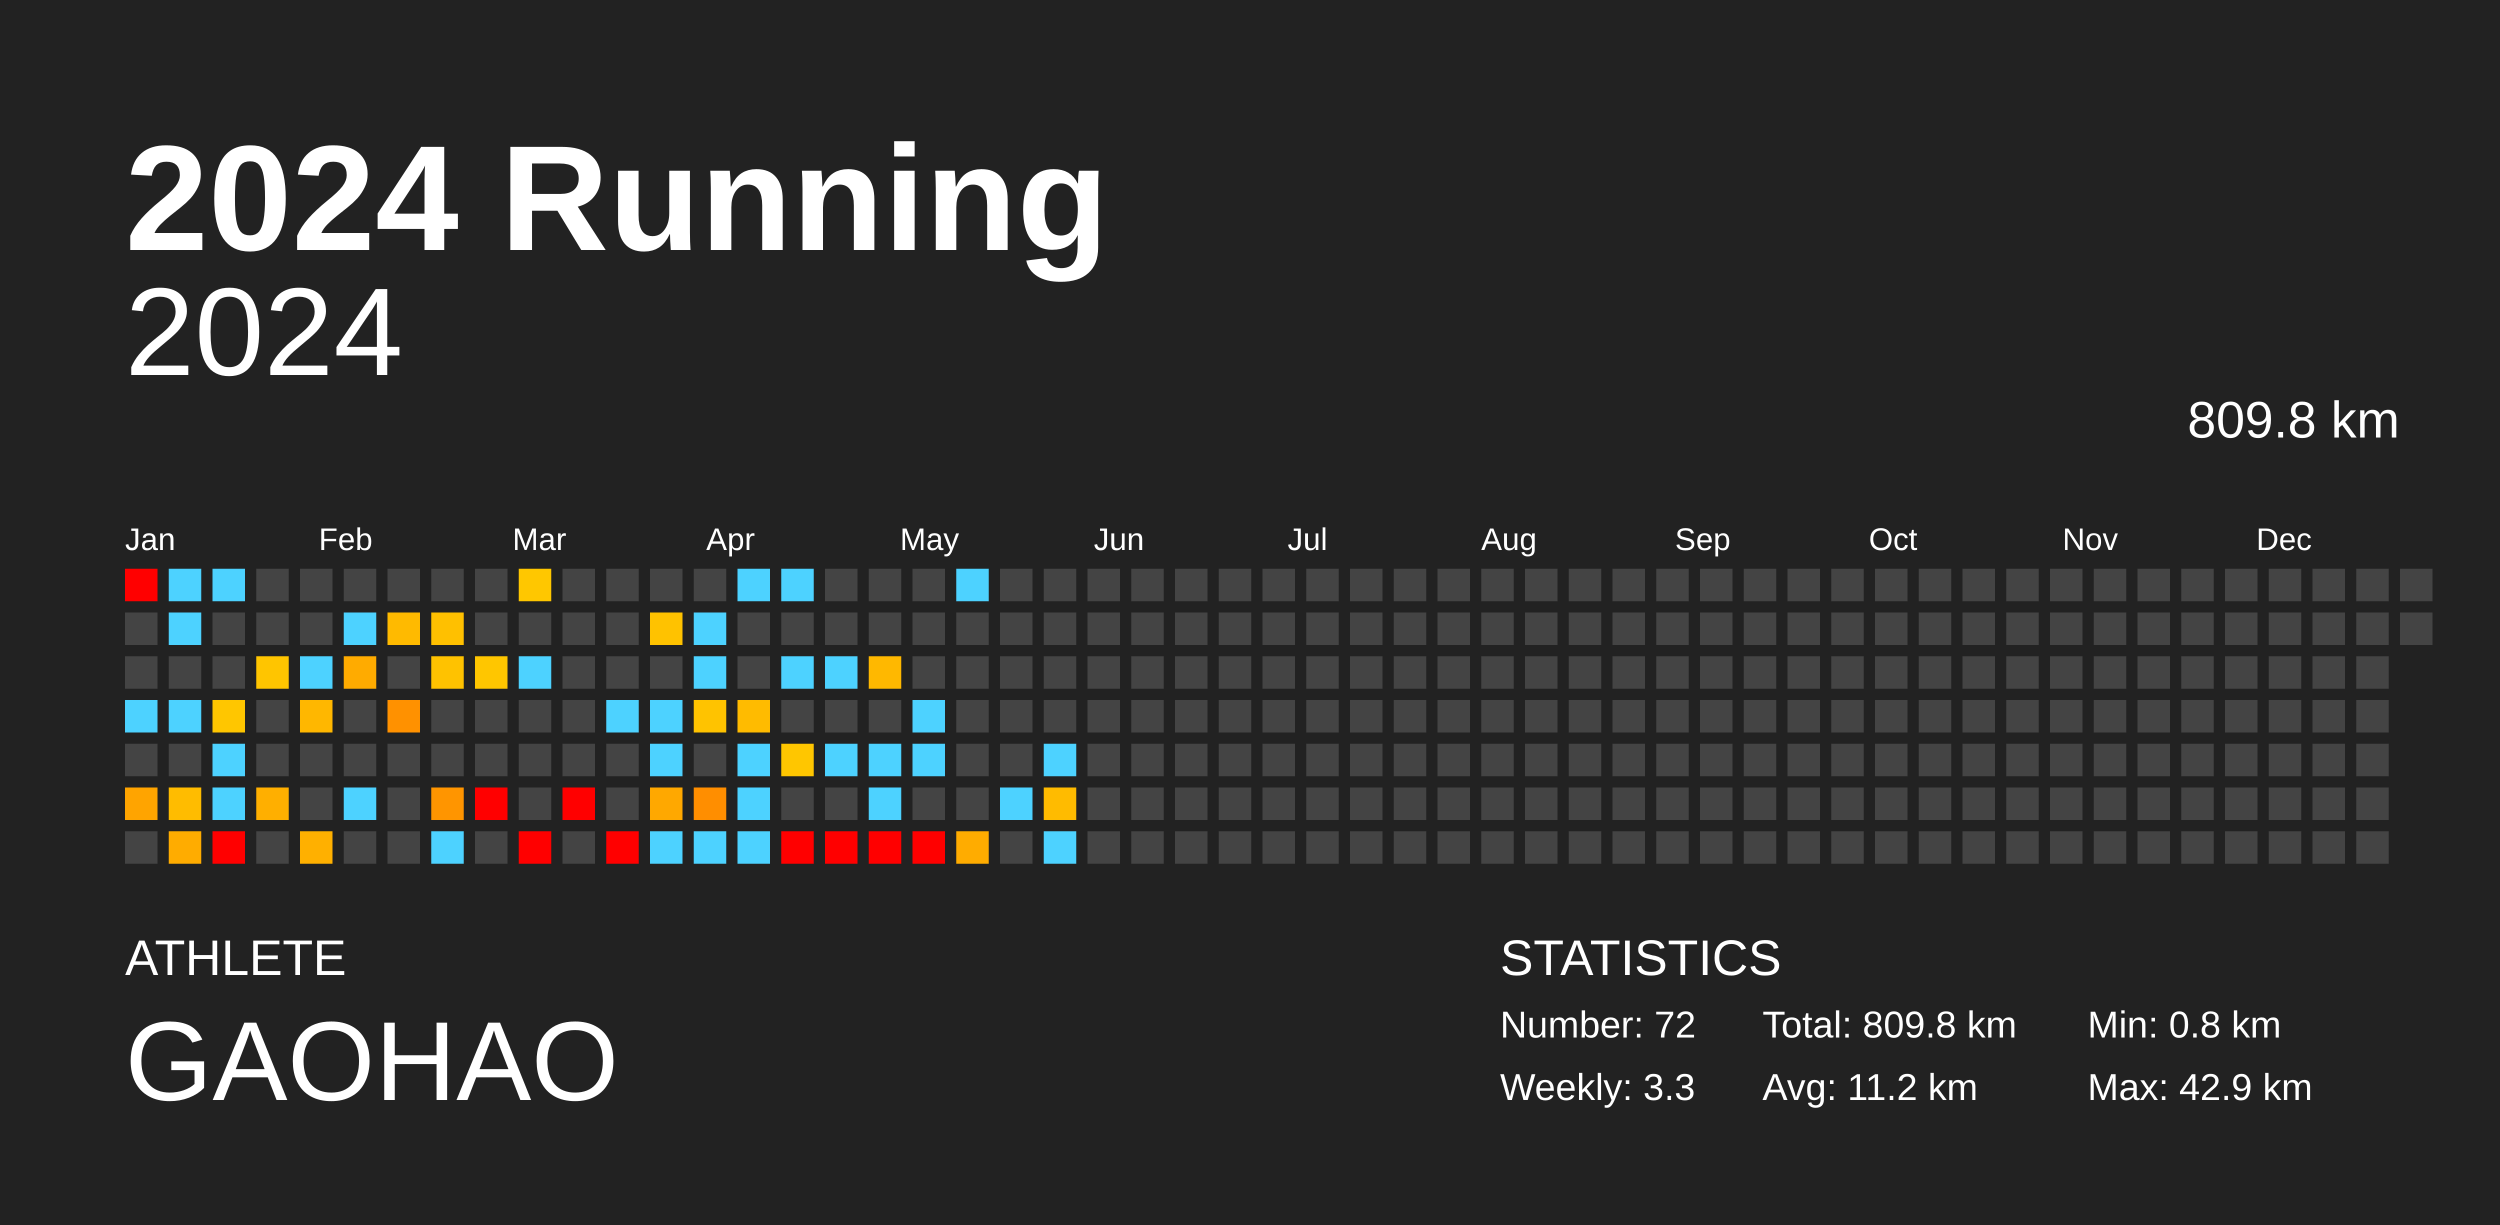
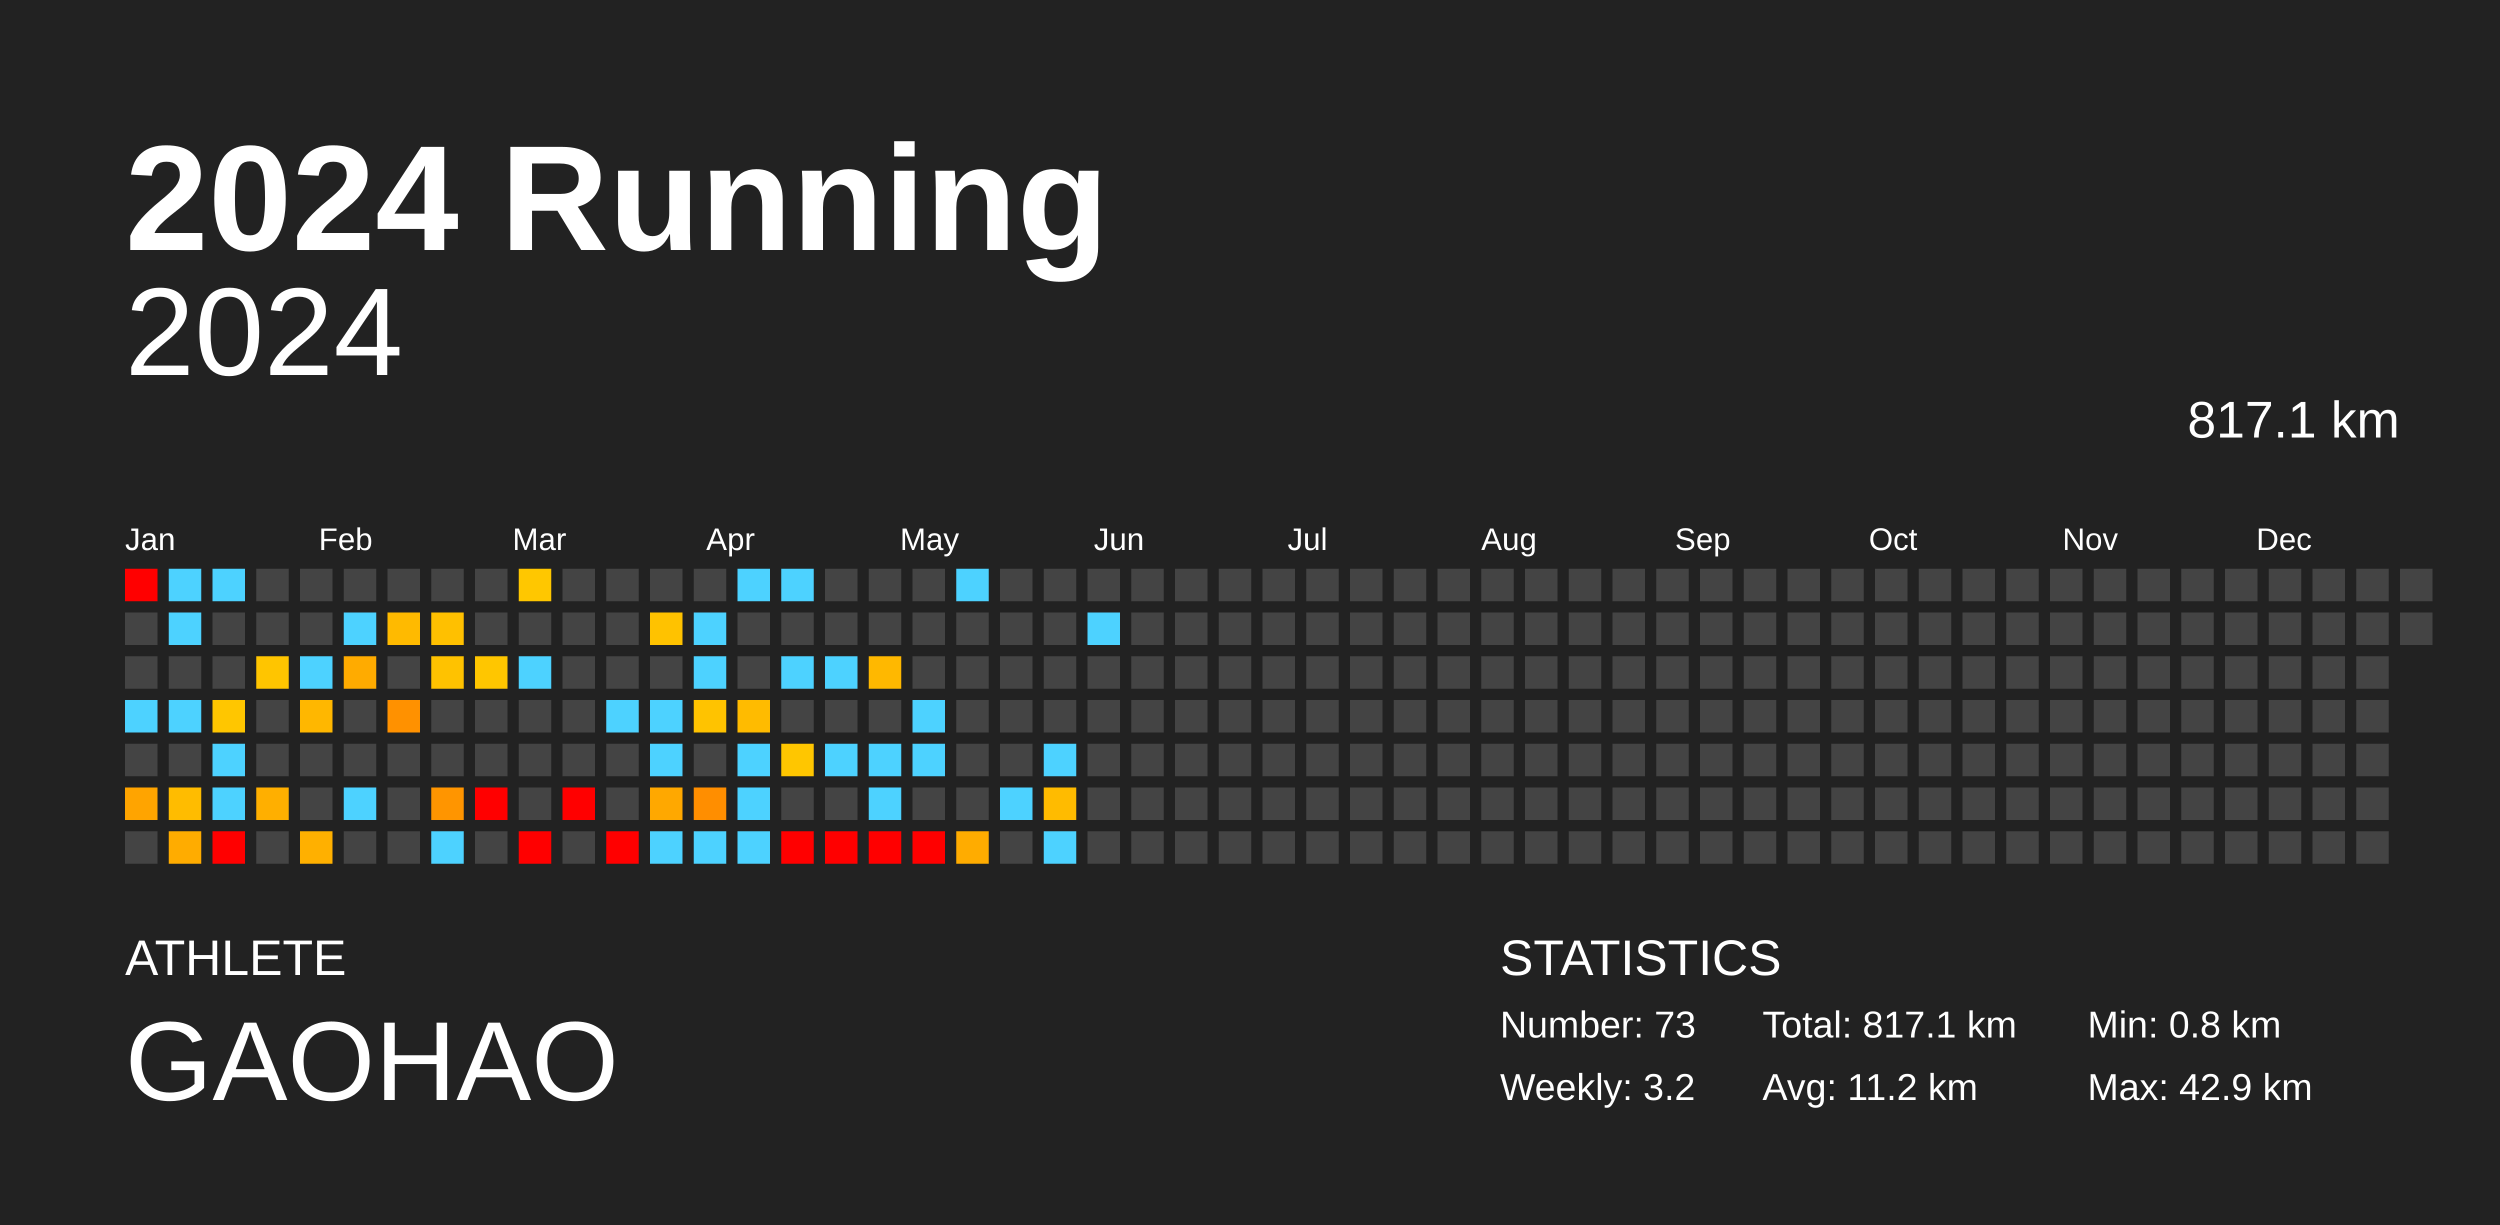
<svg xmlns="http://www.w3.org/2000/svg" baseProfile="full" height="98mm" version="1.1" viewBox="0,0,200,98" width="200mm">
  <defs />
  <rect fill="#222222" height="98" width="200" x="0" y="0" />
  <text fill="#FFFFFF" style="font-size:12px; font-family:Arial; font-weight:bold;" x="10" y="20">2024 Running</text>
  <text fill="#FFFFFF" style="font-size:4px; font-family:Arial" x="10" y="78">ATHLETE</text>
  <text fill="#FFFFFF" style="font-size:9px; font-family:Arial" x="10" y="88">GAOHAO</text>
  <text fill="#FFFFFF" style="font-size:4px; font-family:Arial" x="120" y="78">STATISTICS</text>
-   <text fill="#FFFFFF" style="font-size:3px; font-family:Arial" x="120" y="83">Number: 72</text>
-   <text fill="#FFFFFF" style="font-size:3px; font-family:Arial" x="120" y="88">Weekly: 3.3</text>
-   <text fill="#FFFFFF" style="font-size:3px; font-family:Arial" x="141" y="83">Total: 809.8 km</text>
+   <text fill="#FFFFFF" style="font-size:3px; font-family:Arial" x="120" y="83">Number: 73</text>
+   <text fill="#FFFFFF" style="font-size:3px; font-family:Arial" x="120" y="88">Weekly: 3.2</text>
+   <text fill="#FFFFFF" style="font-size:3px; font-family:Arial" x="141" y="83">Total: 817.1 km</text>
  <text fill="#FFFFFF" style="font-size:3px; font-family:Arial" x="141" y="88">Avg: 11.2 km</text>
  <text fill="#FFFFFF" style="font-size:3px; font-family:Arial" x="167" y="83">Min: 0.8 km</text>
  <text fill="#FFFFFF" style="font-size:3px; font-family:Arial" x="167" y="88">Max: 42.9 km</text>
  <text alignment-baseline="hanging" fill="#FFFFFF" style="font-size:10.0px; font-family:Arial;" x="10" y="30">2024</text>
-   <text alignment-baseline="hanging" fill="#FFFFFF" style="font-size:4.125px; font-family:Arial;" x="175" y="35">809.8 km</text>
+   <text alignment-baseline="hanging" fill="#FFFFFF" style="font-size:4.125px; font-family:Arial;" x="175" y="35">817.1 km</text>
  <text fill="#FFFFFF" style="font-size:2.5px; font-family:Arial" x="10.0" y="44">Jan</text>
  <text fill="#FFFFFF" style="font-size:2.5px; font-family:Arial" x="25.5" y="44">Feb</text>
  <text fill="#FFFFFF" style="font-size:2.5px; font-family:Arial" x="41.0" y="44">Mar</text>
  <text fill="#FFFFFF" style="font-size:2.5px; font-family:Arial" x="56.5" y="44">Apr</text>
  <text fill="#FFFFFF" style="font-size:2.5px; font-family:Arial" x="72.0" y="44">May</text>
  <text fill="#FFFFFF" style="font-size:2.5px; font-family:Arial" x="87.5" y="44">Jun</text>
  <text fill="#FFFFFF" style="font-size:2.5px; font-family:Arial" x="103.0" y="44">Jul</text>
  <text fill="#FFFFFF" style="font-size:2.5px; font-family:Arial" x="118.5" y="44">Aug</text>
  <text fill="#FFFFFF" style="font-size:2.5px; font-family:Arial" x="134.0" y="44">Sep</text>
  <text fill="#FFFFFF" style="font-size:2.5px; font-family:Arial" x="149.5" y="44">Oct</text>
  <text fill="#FFFFFF" style="font-size:2.5px; font-family:Arial" x="165.0" y="44">Nov</text>
  <text fill="#FFFFFF" style="font-size:2.5px; font-family:Arial" x="180.5" y="44">Dec</text>
  <rect fill="red" height="2.6" width="2.6" x="10.0" y="45.5" />
  <rect fill="#444444" height="2.6" width="2.6" x="10.0" y="49.0" />
  <rect fill="#444444" height="2.6" width="2.6" x="10.0" y="52.5" />
  <rect fill="#4dd2ff" height="2.6" width="2.6" x="10.0" y="56.0" />
  <rect fill="#444444" height="2.6" width="2.6" x="10.0" y="59.5" />
  <rect fill="#ffa400" height="2.6" width="2.6" x="10.0" y="63.0" />
  <rect fill="#444444" height="2.6" width="2.6" x="10.0" y="66.5" />
  <rect fill="#4dd2ff" height="2.6" width="2.6" x="13.5" y="45.5" />
  <rect fill="#4dd2ff" height="2.6" width="2.6" x="13.5" y="49.0" />
  <rect fill="#444444" height="2.6" width="2.6" x="13.5" y="52.5" />
  <rect fill="#4dd2ff" height="2.6" width="2.6" x="13.5" y="56.0" />
  <rect fill="#444444" height="2.6" width="2.6" x="13.5" y="59.5" />
  <rect fill="#ffbc00" height="2.6" width="2.6" x="13.5" y="63.0" />
  <rect fill="#ffac00" height="2.6" width="2.6" x="13.5" y="66.5" />
  <rect fill="#4dd2ff" height="2.6" width="2.6" x="17.0" y="45.5" />
  <rect fill="#444444" height="2.6" width="2.6" x="17.0" y="49.0" />
  <rect fill="#444444" height="2.6" width="2.6" x="17.0" y="52.5" />
  <rect fill="#ffc600" height="2.6" width="2.6" x="17.0" y="56.0" />
  <rect fill="#4dd2ff" height="2.6" width="2.6" x="17.0" y="59.5" />
  <rect fill="#4dd2ff" height="2.6" width="2.6" x="17.0" y="63.0" />
  <rect fill="red" height="2.6" width="2.6" x="17.0" y="66.5" />
  <rect fill="#444444" height="2.6" width="2.6" x="20.5" y="45.5" />
  <rect fill="#444444" height="2.6" width="2.6" x="20.5" y="49.0" />
  <rect fill="#ffc500" height="2.6" width="2.6" x="20.5" y="52.5" />
  <rect fill="#444444" height="2.6" width="2.6" x="20.5" y="56.0" />
  <rect fill="#444444" height="2.6" width="2.6" x="20.5" y="59.5" />
  <rect fill="#ffaf00" height="2.6" width="2.6" x="20.5" y="63.0" />
  <rect fill="#444444" height="2.6" width="2.6" x="20.5" y="66.5" />
  <rect fill="#444444" height="2.6" width="2.6" x="24.0" y="45.5" />
  <rect fill="#444444" height="2.6" width="2.6" x="24.0" y="49.0" />
  <rect fill="#4dd2ff" height="2.6" width="2.6" x="24.0" y="52.5" />
  <rect fill="#ffb700" height="2.6" width="2.6" x="24.0" y="56.0" />
  <rect fill="#444444" height="2.6" width="2.6" x="24.0" y="59.5" />
  <rect fill="#444444" height="2.6" width="2.6" x="24.0" y="63.0" />
  <rect fill="#ffb000" height="2.6" width="2.6" x="24.0" y="66.5" />
  <rect fill="#444444" height="2.6" width="2.6" x="27.5" y="45.5" />
  <rect fill="#4dd2ff" height="2.6" width="2.6" x="27.5" y="49.0" />
  <rect fill="#ffab00" height="2.6" width="2.6" x="27.5" y="52.5" />
  <rect fill="#444444" height="2.6" width="2.6" x="27.5" y="56.0" />
  <rect fill="#444444" height="2.6" width="2.6" x="27.5" y="59.5" />
  <rect fill="#4dd2ff" height="2.6" width="2.6" x="27.5" y="63.0" />
  <rect fill="#444444" height="2.6" width="2.6" x="27.5" y="66.5" />
  <rect fill="#444444" height="2.6" width="2.6" x="31.0" y="45.5" />
  <rect fill="#ffba00" height="2.6" width="2.6" x="31.0" y="49.0" />
  <rect fill="#444444" height="2.6" width="2.6" x="31.0" y="52.5" />
  <rect fill="#ff9100" height="2.6" width="2.6" x="31.0" y="56.0" />
  <rect fill="#444444" height="2.6" width="2.6" x="31.0" y="59.5" />
  <rect fill="#444444" height="2.6" width="2.6" x="31.0" y="63.0" />
  <rect fill="#444444" height="2.6" width="2.6" x="31.0" y="66.5" />
  <rect fill="#444444" height="2.6" width="2.6" x="34.5" y="45.5" />
  <rect fill="#ffc000" height="2.6" width="2.6" x="34.5" y="49.0" />
  <rect fill="#ffc200" height="2.6" width="2.6" x="34.5" y="52.5" />
  <rect fill="#444444" height="2.6" width="2.6" x="34.5" y="56.0" />
  <rect fill="#444444" height="2.6" width="2.6" x="34.5" y="59.5" />
  <rect fill="#ff9500" height="2.6" width="2.6" x="34.5" y="63.0" />
  <rect fill="#4dd2ff" height="2.6" width="2.6" x="34.5" y="66.5" />
  <rect fill="#444444" height="2.6" width="2.6" x="38.0" y="45.5" />
  <rect fill="#444444" height="2.6" width="2.6" x="38.0" y="49.0" />
  <rect fill="#ffc600" height="2.6" width="2.6" x="38.0" y="52.5" />
  <rect fill="#444444" height="2.6" width="2.6" x="38.0" y="56.0" />
  <rect fill="#444444" height="2.6" width="2.6" x="38.0" y="59.5" />
  <rect fill="red" height="2.6" width="2.6" x="38.0" y="63.0" />
  <rect fill="#444444" height="2.6" width="2.6" x="38.0" y="66.5" />
  <rect fill="#ffc700" height="2.6" width="2.6" x="41.5" y="45.5" />
  <rect fill="#444444" height="2.6" width="2.6" x="41.5" y="49.0" />
  <rect fill="#4dd2ff" height="2.6" width="2.6" x="41.5" y="52.5" />
  <rect fill="#444444" height="2.6" width="2.6" x="41.5" y="56.0" />
  <rect fill="#444444" height="2.6" width="2.6" x="41.5" y="59.5" />
  <rect fill="#444444" height="2.6" width="2.6" x="41.5" y="63.0" />
  <rect fill="red" height="2.6" width="2.6" x="41.5" y="66.5" />
  <rect fill="#444444" height="2.6" width="2.6" x="45.0" y="45.5" />
  <rect fill="#444444" height="2.6" width="2.6" x="45.0" y="49.0" />
  <rect fill="#444444" height="2.6" width="2.6" x="45.0" y="52.5" />
  <rect fill="#444444" height="2.6" width="2.6" x="45.0" y="56.0" />
  <rect fill="#444444" height="2.6" width="2.6" x="45.0" y="59.5" />
  <rect fill="red" height="2.6" width="2.6" x="45.0" y="63.0" />
  <rect fill="#444444" height="2.6" width="2.6" x="45.0" y="66.5" />
  <rect fill="#444444" height="2.6" width="2.6" x="48.5" y="45.5" />
  <rect fill="#444444" height="2.6" width="2.6" x="48.5" y="49.0" />
  <rect fill="#444444" height="2.6" width="2.6" x="48.5" y="52.5" />
  <rect fill="#4dd2ff" height="2.6" width="2.6" x="48.5" y="56.0" />
  <rect fill="#444444" height="2.6" width="2.6" x="48.5" y="59.5" />
  <rect fill="#444444" height="2.6" width="2.6" x="48.5" y="63.0" />
  <rect fill="red" height="2.6" width="2.6" x="48.5" y="66.5" />
  <rect fill="#444444" height="2.6" width="2.6" x="52.0" y="45.5" />
  <rect fill="#ffc200" height="2.6" width="2.6" x="52.0" y="49.0" />
  <rect fill="#444444" height="2.6" width="2.6" x="52.0" y="52.5" />
  <rect fill="#4dd2ff" height="2.6" width="2.6" x="52.0" y="56.0" />
  <rect fill="#4dd2ff" height="2.6" width="2.6" x="52.0" y="59.5" />
  <rect fill="#ffa800" height="2.6" width="2.6" x="52.0" y="63.0" />
  <rect fill="#4dd2ff" height="2.6" width="2.6" x="52.0" y="66.5" />
  <rect fill="#444444" height="2.6" width="2.6" x="55.5" y="45.5" />
  <rect fill="#4dd2ff" height="2.6" width="2.6" x="55.5" y="49.0" />
  <rect fill="#4dd2ff" height="2.6" width="2.6" x="55.5" y="52.5" />
  <rect fill="#ffc300" height="2.6" width="2.6" x="55.5" y="56.0" />
  <rect fill="#444444" height="2.6" width="2.6" x="55.5" y="59.5" />
  <rect fill="#ff8e00" height="2.6" width="2.6" x="55.5" y="63.0" />
  <rect fill="#4dd2ff" height="2.6" width="2.6" x="55.5" y="66.5" />
  <rect fill="#4dd2ff" height="2.6" width="2.6" x="59.0" y="45.5" />
  <rect fill="#444444" height="2.6" width="2.6" x="59.0" y="49.0" />
  <rect fill="#444444" height="2.6" width="2.6" x="59.0" y="52.5" />
  <rect fill="#ffbb00" height="2.6" width="2.6" x="59.0" y="56.0" />
  <rect fill="#4dd2ff" height="2.6" width="2.6" x="59.0" y="59.5" />
  <rect fill="#4dd2ff" height="2.6" width="2.6" x="59.0" y="63.0" />
  <rect fill="#4dd2ff" height="2.6" width="2.6" x="59.0" y="66.5" />
  <rect fill="#4dd2ff" height="2.6" width="2.6" x="62.5" y="45.5" />
  <rect fill="#444444" height="2.6" width="2.6" x="62.5" y="49.0" />
  <rect fill="#4dd2ff" height="2.6" width="2.6" x="62.5" y="52.5" />
  <rect fill="#444444" height="2.6" width="2.6" x="62.5" y="56.0" />
  <rect fill="#ffc600" height="2.6" width="2.6" x="62.5" y="59.5" />
  <rect fill="#444444" height="2.6" width="2.6" x="62.5" y="63.0" />
  <rect fill="red" height="2.6" width="2.6" x="62.5" y="66.5" />
  <rect fill="#444444" height="2.6" width="2.6" x="66.0" y="45.5" />
  <rect fill="#444444" height="2.6" width="2.6" x="66.0" y="49.0" />
  <rect fill="#4dd2ff" height="2.6" width="2.6" x="66.0" y="52.5" />
  <rect fill="#444444" height="2.6" width="2.6" x="66.0" y="56.0" />
  <rect fill="#4dd2ff" height="2.6" width="2.6" x="66.0" y="59.5" />
  <rect fill="#444444" height="2.6" width="2.6" x="66.0" y="63.0" />
  <rect fill="red" height="2.6" width="2.6" x="66.0" y="66.5" />
  <rect fill="#444444" height="2.6" width="2.6" x="69.5" y="45.5" />
  <rect fill="#444444" height="2.6" width="2.6" x="69.5" y="49.0" />
  <rect fill="#ffb800" height="2.6" width="2.6" x="69.5" y="52.5" />
  <rect fill="#444444" height="2.6" width="2.6" x="69.5" y="56.0" />
  <rect fill="#4dd2ff" height="2.6" width="2.6" x="69.5" y="59.5" />
  <rect fill="#4dd2ff" height="2.6" width="2.6" x="69.5" y="63.0" />
  <rect fill="red" height="2.6" width="2.6" x="69.5" y="66.5" />
  <rect fill="#444444" height="2.6" width="2.6" x="73.0" y="45.5" />
  <rect fill="#444444" height="2.6" width="2.6" x="73.0" y="49.0" />
  <rect fill="#444444" height="2.6" width="2.6" x="73.0" y="52.5" />
  <rect fill="#4dd2ff" height="2.6" width="2.6" x="73.0" y="56.0" />
  <rect fill="#4dd2ff" height="2.6" width="2.6" x="73.0" y="59.5" />
  <rect fill="#444444" height="2.6" width="2.6" x="73.0" y="63.0" />
  <rect fill="red" height="2.6" width="2.6" x="73.0" y="66.5" />
  <rect fill="#4dd2ff" height="2.6" width="2.6" x="76.5" y="45.5" />
  <rect fill="#444444" height="2.6" width="2.6" x="76.5" y="49.0" />
  <rect fill="#444444" height="2.6" width="2.6" x="76.5" y="52.5" />
  <rect fill="#444444" height="2.6" width="2.6" x="76.5" y="56.0" />
  <rect fill="#444444" height="2.6" width="2.6" x="76.5" y="59.5" />
  <rect fill="#444444" height="2.6" width="2.6" x="76.5" y="63.0" />
  <rect fill="#ffac00" height="2.6" width="2.6" x="76.5" y="66.5" />
  <rect fill="#444444" height="2.6" width="2.6" x="80.0" y="45.5" />
  <rect fill="#444444" height="2.6" width="2.6" x="80.0" y="49.0" />
  <rect fill="#444444" height="2.6" width="2.6" x="80.0" y="52.5" />
  <rect fill="#444444" height="2.6" width="2.6" x="80.0" y="56.0" />
  <rect fill="#444444" height="2.6" width="2.6" x="80.0" y="59.5" />
  <rect fill="#4dd2ff" height="2.6" width="2.6" x="80.0" y="63.0" />
  <rect fill="#444444" height="2.6" width="2.6" x="80.0" y="66.5" />
  <rect fill="#444444" height="2.6" width="2.6" x="83.5" y="45.5" />
  <rect fill="#444444" height="2.6" width="2.6" x="83.5" y="49.0" />
  <rect fill="#444444" height="2.6" width="2.6" x="83.5" y="52.5" />
  <rect fill="#444444" height="2.6" width="2.6" x="83.5" y="56.0" />
  <rect fill="#4dd2ff" height="2.6" width="2.6" x="83.5" y="59.5" />
  <rect fill="#ffbb00" height="2.6" width="2.6" x="83.5" y="63.0" />
  <rect fill="#4dd2ff" height="2.6" width="2.6" x="83.5" y="66.5" />
  <rect fill="#444444" height="2.6" width="2.6" x="87.0" y="45.5" />
-   <rect fill="#444444" height="2.6" width="2.6" x="87.0" y="49.0" />
+   <rect fill="#4dd2ff" height="2.6" width="2.6" x="87.0" y="49.0" />
  <rect fill="#444444" height="2.6" width="2.6" x="87.0" y="52.5" />
  <rect fill="#444444" height="2.6" width="2.6" x="87.0" y="56.0" />
  <rect fill="#444444" height="2.6" width="2.6" x="87.0" y="59.5" />
  <rect fill="#444444" height="2.6" width="2.6" x="87.0" y="63.0" />
  <rect fill="#444444" height="2.6" width="2.6" x="87.0" y="66.5" />
  <rect fill="#444444" height="2.6" width="2.6" x="90.5" y="45.5" />
  <rect fill="#444444" height="2.6" width="2.6" x="90.5" y="49.0" />
  <rect fill="#444444" height="2.6" width="2.6" x="90.5" y="52.5" />
  <rect fill="#444444" height="2.6" width="2.6" x="90.5" y="56.0" />
  <rect fill="#444444" height="2.6" width="2.6" x="90.5" y="59.5" />
  <rect fill="#444444" height="2.6" width="2.6" x="90.5" y="63.0" />
  <rect fill="#444444" height="2.6" width="2.6" x="90.5" y="66.5" />
  <rect fill="#444444" height="2.6" width="2.6" x="94.0" y="45.5" />
  <rect fill="#444444" height="2.6" width="2.6" x="94.0" y="49.0" />
  <rect fill="#444444" height="2.6" width="2.6" x="94.0" y="52.5" />
  <rect fill="#444444" height="2.6" width="2.6" x="94.0" y="56.0" />
  <rect fill="#444444" height="2.6" width="2.6" x="94.0" y="59.5" />
  <rect fill="#444444" height="2.6" width="2.6" x="94.0" y="63.0" />
  <rect fill="#444444" height="2.6" width="2.6" x="94.0" y="66.5" />
  <rect fill="#444444" height="2.6" width="2.6" x="97.5" y="45.5" />
  <rect fill="#444444" height="2.6" width="2.6" x="97.5" y="49.0" />
  <rect fill="#444444" height="2.6" width="2.6" x="97.5" y="52.5" />
  <rect fill="#444444" height="2.6" width="2.6" x="97.5" y="56.0" />
  <rect fill="#444444" height="2.6" width="2.6" x="97.5" y="59.5" />
  <rect fill="#444444" height="2.6" width="2.6" x="97.5" y="63.0" />
  <rect fill="#444444" height="2.6" width="2.6" x="97.5" y="66.5" />
  <rect fill="#444444" height="2.6" width="2.6" x="101.0" y="45.5" />
  <rect fill="#444444" height="2.6" width="2.6" x="101.0" y="49.0" />
  <rect fill="#444444" height="2.6" width="2.6" x="101.0" y="52.5" />
  <rect fill="#444444" height="2.6" width="2.6" x="101.0" y="56.0" />
  <rect fill="#444444" height="2.6" width="2.6" x="101.0" y="59.5" />
  <rect fill="#444444" height="2.6" width="2.6" x="101.0" y="63.0" />
  <rect fill="#444444" height="2.6" width="2.6" x="101.0" y="66.5" />
  <rect fill="#444444" height="2.6" width="2.6" x="104.5" y="45.5" />
  <rect fill="#444444" height="2.6" width="2.6" x="104.5" y="49.0" />
  <rect fill="#444444" height="2.6" width="2.6" x="104.5" y="52.5" />
  <rect fill="#444444" height="2.6" width="2.6" x="104.5" y="56.0" />
  <rect fill="#444444" height="2.6" width="2.6" x="104.5" y="59.5" />
  <rect fill="#444444" height="2.6" width="2.6" x="104.5" y="63.0" />
  <rect fill="#444444" height="2.6" width="2.6" x="104.5" y="66.5" />
  <rect fill="#444444" height="2.6" width="2.6" x="108.0" y="45.5" />
  <rect fill="#444444" height="2.6" width="2.6" x="108.0" y="49.0" />
  <rect fill="#444444" height="2.6" width="2.6" x="108.0" y="52.5" />
  <rect fill="#444444" height="2.6" width="2.6" x="108.0" y="56.0" />
  <rect fill="#444444" height="2.6" width="2.6" x="108.0" y="59.5" />
  <rect fill="#444444" height="2.6" width="2.6" x="108.0" y="63.0" />
  <rect fill="#444444" height="2.6" width="2.6" x="108.0" y="66.5" />
  <rect fill="#444444" height="2.6" width="2.6" x="111.5" y="45.5" />
  <rect fill="#444444" height="2.6" width="2.6" x="111.5" y="49.0" />
  <rect fill="#444444" height="2.6" width="2.6" x="111.5" y="52.5" />
  <rect fill="#444444" height="2.6" width="2.6" x="111.5" y="56.0" />
  <rect fill="#444444" height="2.6" width="2.6" x="111.5" y="59.5" />
  <rect fill="#444444" height="2.6" width="2.6" x="111.5" y="63.0" />
  <rect fill="#444444" height="2.6" width="2.6" x="111.5" y="66.5" />
  <rect fill="#444444" height="2.6" width="2.6" x="115.0" y="45.5" />
  <rect fill="#444444" height="2.6" width="2.6" x="115.0" y="49.0" />
  <rect fill="#444444" height="2.6" width="2.6" x="115.0" y="52.5" />
  <rect fill="#444444" height="2.6" width="2.6" x="115.0" y="56.0" />
  <rect fill="#444444" height="2.6" width="2.6" x="115.0" y="59.5" />
  <rect fill="#444444" height="2.6" width="2.6" x="115.0" y="63.0" />
  <rect fill="#444444" height="2.6" width="2.6" x="115.0" y="66.5" />
  <rect fill="#444444" height="2.6" width="2.6" x="118.5" y="45.5" />
  <rect fill="#444444" height="2.6" width="2.6" x="118.5" y="49.0" />
  <rect fill="#444444" height="2.6" width="2.6" x="118.5" y="52.5" />
  <rect fill="#444444" height="2.6" width="2.6" x="118.5" y="56.0" />
  <rect fill="#444444" height="2.6" width="2.6" x="118.5" y="59.5" />
  <rect fill="#444444" height="2.6" width="2.6" x="118.5" y="63.0" />
  <rect fill="#444444" height="2.6" width="2.6" x="118.5" y="66.5" />
  <rect fill="#444444" height="2.6" width="2.6" x="122.0" y="45.5" />
  <rect fill="#444444" height="2.6" width="2.6" x="122.0" y="49.0" />
  <rect fill="#444444" height="2.6" width="2.6" x="122.0" y="52.5" />
  <rect fill="#444444" height="2.6" width="2.6" x="122.0" y="56.0" />
  <rect fill="#444444" height="2.6" width="2.6" x="122.0" y="59.5" />
  <rect fill="#444444" height="2.6" width="2.6" x="122.0" y="63.0" />
  <rect fill="#444444" height="2.6" width="2.6" x="122.0" y="66.5" />
  <rect fill="#444444" height="2.6" width="2.6" x="125.5" y="45.5" />
  <rect fill="#444444" height="2.6" width="2.6" x="125.5" y="49.0" />
  <rect fill="#444444" height="2.6" width="2.6" x="125.5" y="52.5" />
  <rect fill="#444444" height="2.6" width="2.6" x="125.5" y="56.0" />
  <rect fill="#444444" height="2.6" width="2.6" x="125.5" y="59.5" />
  <rect fill="#444444" height="2.6" width="2.6" x="125.5" y="63.0" />
  <rect fill="#444444" height="2.6" width="2.6" x="125.5" y="66.5" />
  <rect fill="#444444" height="2.6" width="2.6" x="129.0" y="45.5" />
  <rect fill="#444444" height="2.6" width="2.6" x="129.0" y="49.0" />
  <rect fill="#444444" height="2.6" width="2.6" x="129.0" y="52.5" />
  <rect fill="#444444" height="2.6" width="2.6" x="129.0" y="56.0" />
  <rect fill="#444444" height="2.6" width="2.6" x="129.0" y="59.5" />
  <rect fill="#444444" height="2.6" width="2.6" x="129.0" y="63.0" />
  <rect fill="#444444" height="2.6" width="2.6" x="129.0" y="66.5" />
  <rect fill="#444444" height="2.6" width="2.6" x="132.5" y="45.5" />
  <rect fill="#444444" height="2.6" width="2.6" x="132.5" y="49.0" />
  <rect fill="#444444" height="2.6" width="2.6" x="132.5" y="52.5" />
  <rect fill="#444444" height="2.6" width="2.6" x="132.5" y="56.0" />
  <rect fill="#444444" height="2.6" width="2.6" x="132.5" y="59.5" />
  <rect fill="#444444" height="2.6" width="2.6" x="132.5" y="63.0" />
  <rect fill="#444444" height="2.6" width="2.6" x="132.5" y="66.5" />
  <rect fill="#444444" height="2.6" width="2.6" x="136.0" y="45.5" />
  <rect fill="#444444" height="2.6" width="2.6" x="136.0" y="49.0" />
  <rect fill="#444444" height="2.6" width="2.6" x="136.0" y="52.5" />
  <rect fill="#444444" height="2.6" width="2.6" x="136.0" y="56.0" />
  <rect fill="#444444" height="2.6" width="2.6" x="136.0" y="59.5" />
  <rect fill="#444444" height="2.6" width="2.6" x="136.0" y="63.0" />
  <rect fill="#444444" height="2.6" width="2.6" x="136.0" y="66.5" />
  <rect fill="#444444" height="2.6" width="2.6" x="139.5" y="45.5" />
  <rect fill="#444444" height="2.6" width="2.6" x="139.5" y="49.0" />
  <rect fill="#444444" height="2.6" width="2.6" x="139.5" y="52.5" />
  <rect fill="#444444" height="2.6" width="2.6" x="139.5" y="56.0" />
  <rect fill="#444444" height="2.6" width="2.6" x="139.5" y="59.5" />
  <rect fill="#444444" height="2.6" width="2.6" x="139.5" y="63.0" />
  <rect fill="#444444" height="2.6" width="2.6" x="139.5" y="66.5" />
  <rect fill="#444444" height="2.6" width="2.6" x="143.0" y="45.5" />
  <rect fill="#444444" height="2.6" width="2.6" x="143.0" y="49.0" />
  <rect fill="#444444" height="2.6" width="2.6" x="143.0" y="52.5" />
  <rect fill="#444444" height="2.6" width="2.6" x="143.0" y="56.0" />
  <rect fill="#444444" height="2.6" width="2.6" x="143.0" y="59.5" />
  <rect fill="#444444" height="2.6" width="2.6" x="143.0" y="63.0" />
  <rect fill="#444444" height="2.6" width="2.6" x="143.0" y="66.5" />
  <rect fill="#444444" height="2.6" width="2.6" x="146.5" y="45.5" />
  <rect fill="#444444" height="2.6" width="2.6" x="146.5" y="49.0" />
  <rect fill="#444444" height="2.6" width="2.6" x="146.5" y="52.5" />
  <rect fill="#444444" height="2.6" width="2.6" x="146.5" y="56.0" />
  <rect fill="#444444" height="2.6" width="2.6" x="146.5" y="59.5" />
  <rect fill="#444444" height="2.6" width="2.6" x="146.5" y="63.0" />
  <rect fill="#444444" height="2.6" width="2.6" x="146.5" y="66.5" />
  <rect fill="#444444" height="2.6" width="2.6" x="150.0" y="45.5" />
  <rect fill="#444444" height="2.6" width="2.6" x="150.0" y="49.0" />
  <rect fill="#444444" height="2.6" width="2.6" x="150.0" y="52.5" />
  <rect fill="#444444" height="2.6" width="2.6" x="150.0" y="56.0" />
  <rect fill="#444444" height="2.6" width="2.6" x="150.0" y="59.5" />
  <rect fill="#444444" height="2.6" width="2.6" x="150.0" y="63.0" />
  <rect fill="#444444" height="2.6" width="2.6" x="150.0" y="66.5" />
  <rect fill="#444444" height="2.6" width="2.6" x="153.5" y="45.5" />
  <rect fill="#444444" height="2.6" width="2.6" x="153.5" y="49.0" />
  <rect fill="#444444" height="2.6" width="2.6" x="153.5" y="52.5" />
  <rect fill="#444444" height="2.6" width="2.6" x="153.5" y="56.0" />
  <rect fill="#444444" height="2.6" width="2.6" x="153.5" y="59.5" />
  <rect fill="#444444" height="2.6" width="2.6" x="153.5" y="63.0" />
  <rect fill="#444444" height="2.6" width="2.6" x="153.5" y="66.5" />
  <rect fill="#444444" height="2.6" width="2.6" x="157.0" y="45.5" />
  <rect fill="#444444" height="2.6" width="2.6" x="157.0" y="49.0" />
  <rect fill="#444444" height="2.6" width="2.6" x="157.0" y="52.5" />
  <rect fill="#444444" height="2.6" width="2.6" x="157.0" y="56.0" />
  <rect fill="#444444" height="2.6" width="2.6" x="157.0" y="59.5" />
  <rect fill="#444444" height="2.6" width="2.6" x="157.0" y="63.0" />
  <rect fill="#444444" height="2.6" width="2.6" x="157.0" y="66.5" />
  <rect fill="#444444" height="2.6" width="2.6" x="160.5" y="45.5" />
  <rect fill="#444444" height="2.6" width="2.6" x="160.5" y="49.0" />
  <rect fill="#444444" height="2.6" width="2.6" x="160.5" y="52.5" />
  <rect fill="#444444" height="2.6" width="2.6" x="160.5" y="56.0" />
  <rect fill="#444444" height="2.6" width="2.6" x="160.5" y="59.5" />
  <rect fill="#444444" height="2.6" width="2.6" x="160.5" y="63.0" />
  <rect fill="#444444" height="2.6" width="2.6" x="160.5" y="66.5" />
  <rect fill="#444444" height="2.6" width="2.6" x="164.0" y="45.5" />
  <rect fill="#444444" height="2.6" width="2.6" x="164.0" y="49.0" />
  <rect fill="#444444" height="2.6" width="2.6" x="164.0" y="52.5" />
  <rect fill="#444444" height="2.6" width="2.6" x="164.0" y="56.0" />
  <rect fill="#444444" height="2.6" width="2.6" x="164.0" y="59.5" />
  <rect fill="#444444" height="2.6" width="2.6" x="164.0" y="63.0" />
  <rect fill="#444444" height="2.6" width="2.6" x="164.0" y="66.5" />
  <rect fill="#444444" height="2.6" width="2.6" x="167.5" y="45.5" />
  <rect fill="#444444" height="2.6" width="2.6" x="167.5" y="49.0" />
  <rect fill="#444444" height="2.6" width="2.6" x="167.5" y="52.5" />
  <rect fill="#444444" height="2.6" width="2.6" x="167.5" y="56.0" />
  <rect fill="#444444" height="2.6" width="2.6" x="167.5" y="59.5" />
  <rect fill="#444444" height="2.6" width="2.6" x="167.5" y="63.0" />
  <rect fill="#444444" height="2.6" width="2.6" x="167.5" y="66.5" />
  <rect fill="#444444" height="2.6" width="2.6" x="171.0" y="45.5" />
  <rect fill="#444444" height="2.6" width="2.6" x="171.0" y="49.0" />
  <rect fill="#444444" height="2.6" width="2.6" x="171.0" y="52.5" />
  <rect fill="#444444" height="2.6" width="2.6" x="171.0" y="56.0" />
  <rect fill="#444444" height="2.6" width="2.6" x="171.0" y="59.5" />
  <rect fill="#444444" height="2.6" width="2.6" x="171.0" y="63.0" />
  <rect fill="#444444" height="2.6" width="2.6" x="171.0" y="66.5" />
  <rect fill="#444444" height="2.6" width="2.6" x="174.5" y="45.5" />
  <rect fill="#444444" height="2.6" width="2.6" x="174.5" y="49.0" />
  <rect fill="#444444" height="2.6" width="2.6" x="174.5" y="52.5" />
  <rect fill="#444444" height="2.6" width="2.6" x="174.5" y="56.0" />
  <rect fill="#444444" height="2.6" width="2.6" x="174.5" y="59.5" />
  <rect fill="#444444" height="2.6" width="2.6" x="174.5" y="63.0" />
  <rect fill="#444444" height="2.6" width="2.6" x="174.5" y="66.5" />
  <rect fill="#444444" height="2.6" width="2.6" x="178.0" y="45.5" />
  <rect fill="#444444" height="2.6" width="2.6" x="178.0" y="49.0" />
  <rect fill="#444444" height="2.6" width="2.6" x="178.0" y="52.5" />
  <rect fill="#444444" height="2.6" width="2.6" x="178.0" y="56.0" />
  <rect fill="#444444" height="2.6" width="2.6" x="178.0" y="59.5" />
  <rect fill="#444444" height="2.6" width="2.6" x="178.0" y="63.0" />
  <rect fill="#444444" height="2.6" width="2.6" x="178.0" y="66.5" />
  <rect fill="#444444" height="2.6" width="2.6" x="181.5" y="45.5" />
  <rect fill="#444444" height="2.6" width="2.6" x="181.5" y="49.0" />
  <rect fill="#444444" height="2.6" width="2.6" x="181.5" y="52.5" />
  <rect fill="#444444" height="2.6" width="2.6" x="181.5" y="56.0" />
  <rect fill="#444444" height="2.6" width="2.6" x="181.5" y="59.5" />
  <rect fill="#444444" height="2.6" width="2.6" x="181.5" y="63.0" />
  <rect fill="#444444" height="2.6" width="2.6" x="181.5" y="66.5" />
  <rect fill="#444444" height="2.6" width="2.6" x="185.0" y="45.5" />
  <rect fill="#444444" height="2.6" width="2.6" x="185.0" y="49.0" />
  <rect fill="#444444" height="2.6" width="2.6" x="185.0" y="52.5" />
  <rect fill="#444444" height="2.6" width="2.6" x="185.0" y="56.0" />
  <rect fill="#444444" height="2.6" width="2.6" x="185.0" y="59.5" />
  <rect fill="#444444" height="2.6" width="2.6" x="185.0" y="63.0" />
  <rect fill="#444444" height="2.6" width="2.6" x="185.0" y="66.5" />
  <rect fill="#444444" height="2.6" width="2.6" x="188.5" y="45.5" />
  <rect fill="#444444" height="2.6" width="2.6" x="188.5" y="49.0" />
  <rect fill="#444444" height="2.6" width="2.6" x="188.5" y="52.5" />
  <rect fill="#444444" height="2.6" width="2.6" x="188.5" y="56.0" />
  <rect fill="#444444" height="2.6" width="2.6" x="188.5" y="59.5" />
  <rect fill="#444444" height="2.6" width="2.6" x="188.5" y="63.0" />
  <rect fill="#444444" height="2.6" width="2.6" x="188.5" y="66.5" />
  <rect fill="#444444" height="2.6" width="2.6" x="192.0" y="45.5" />
  <rect fill="#444444" height="2.6" width="2.6" x="192.0" y="49.0" />
</svg>
